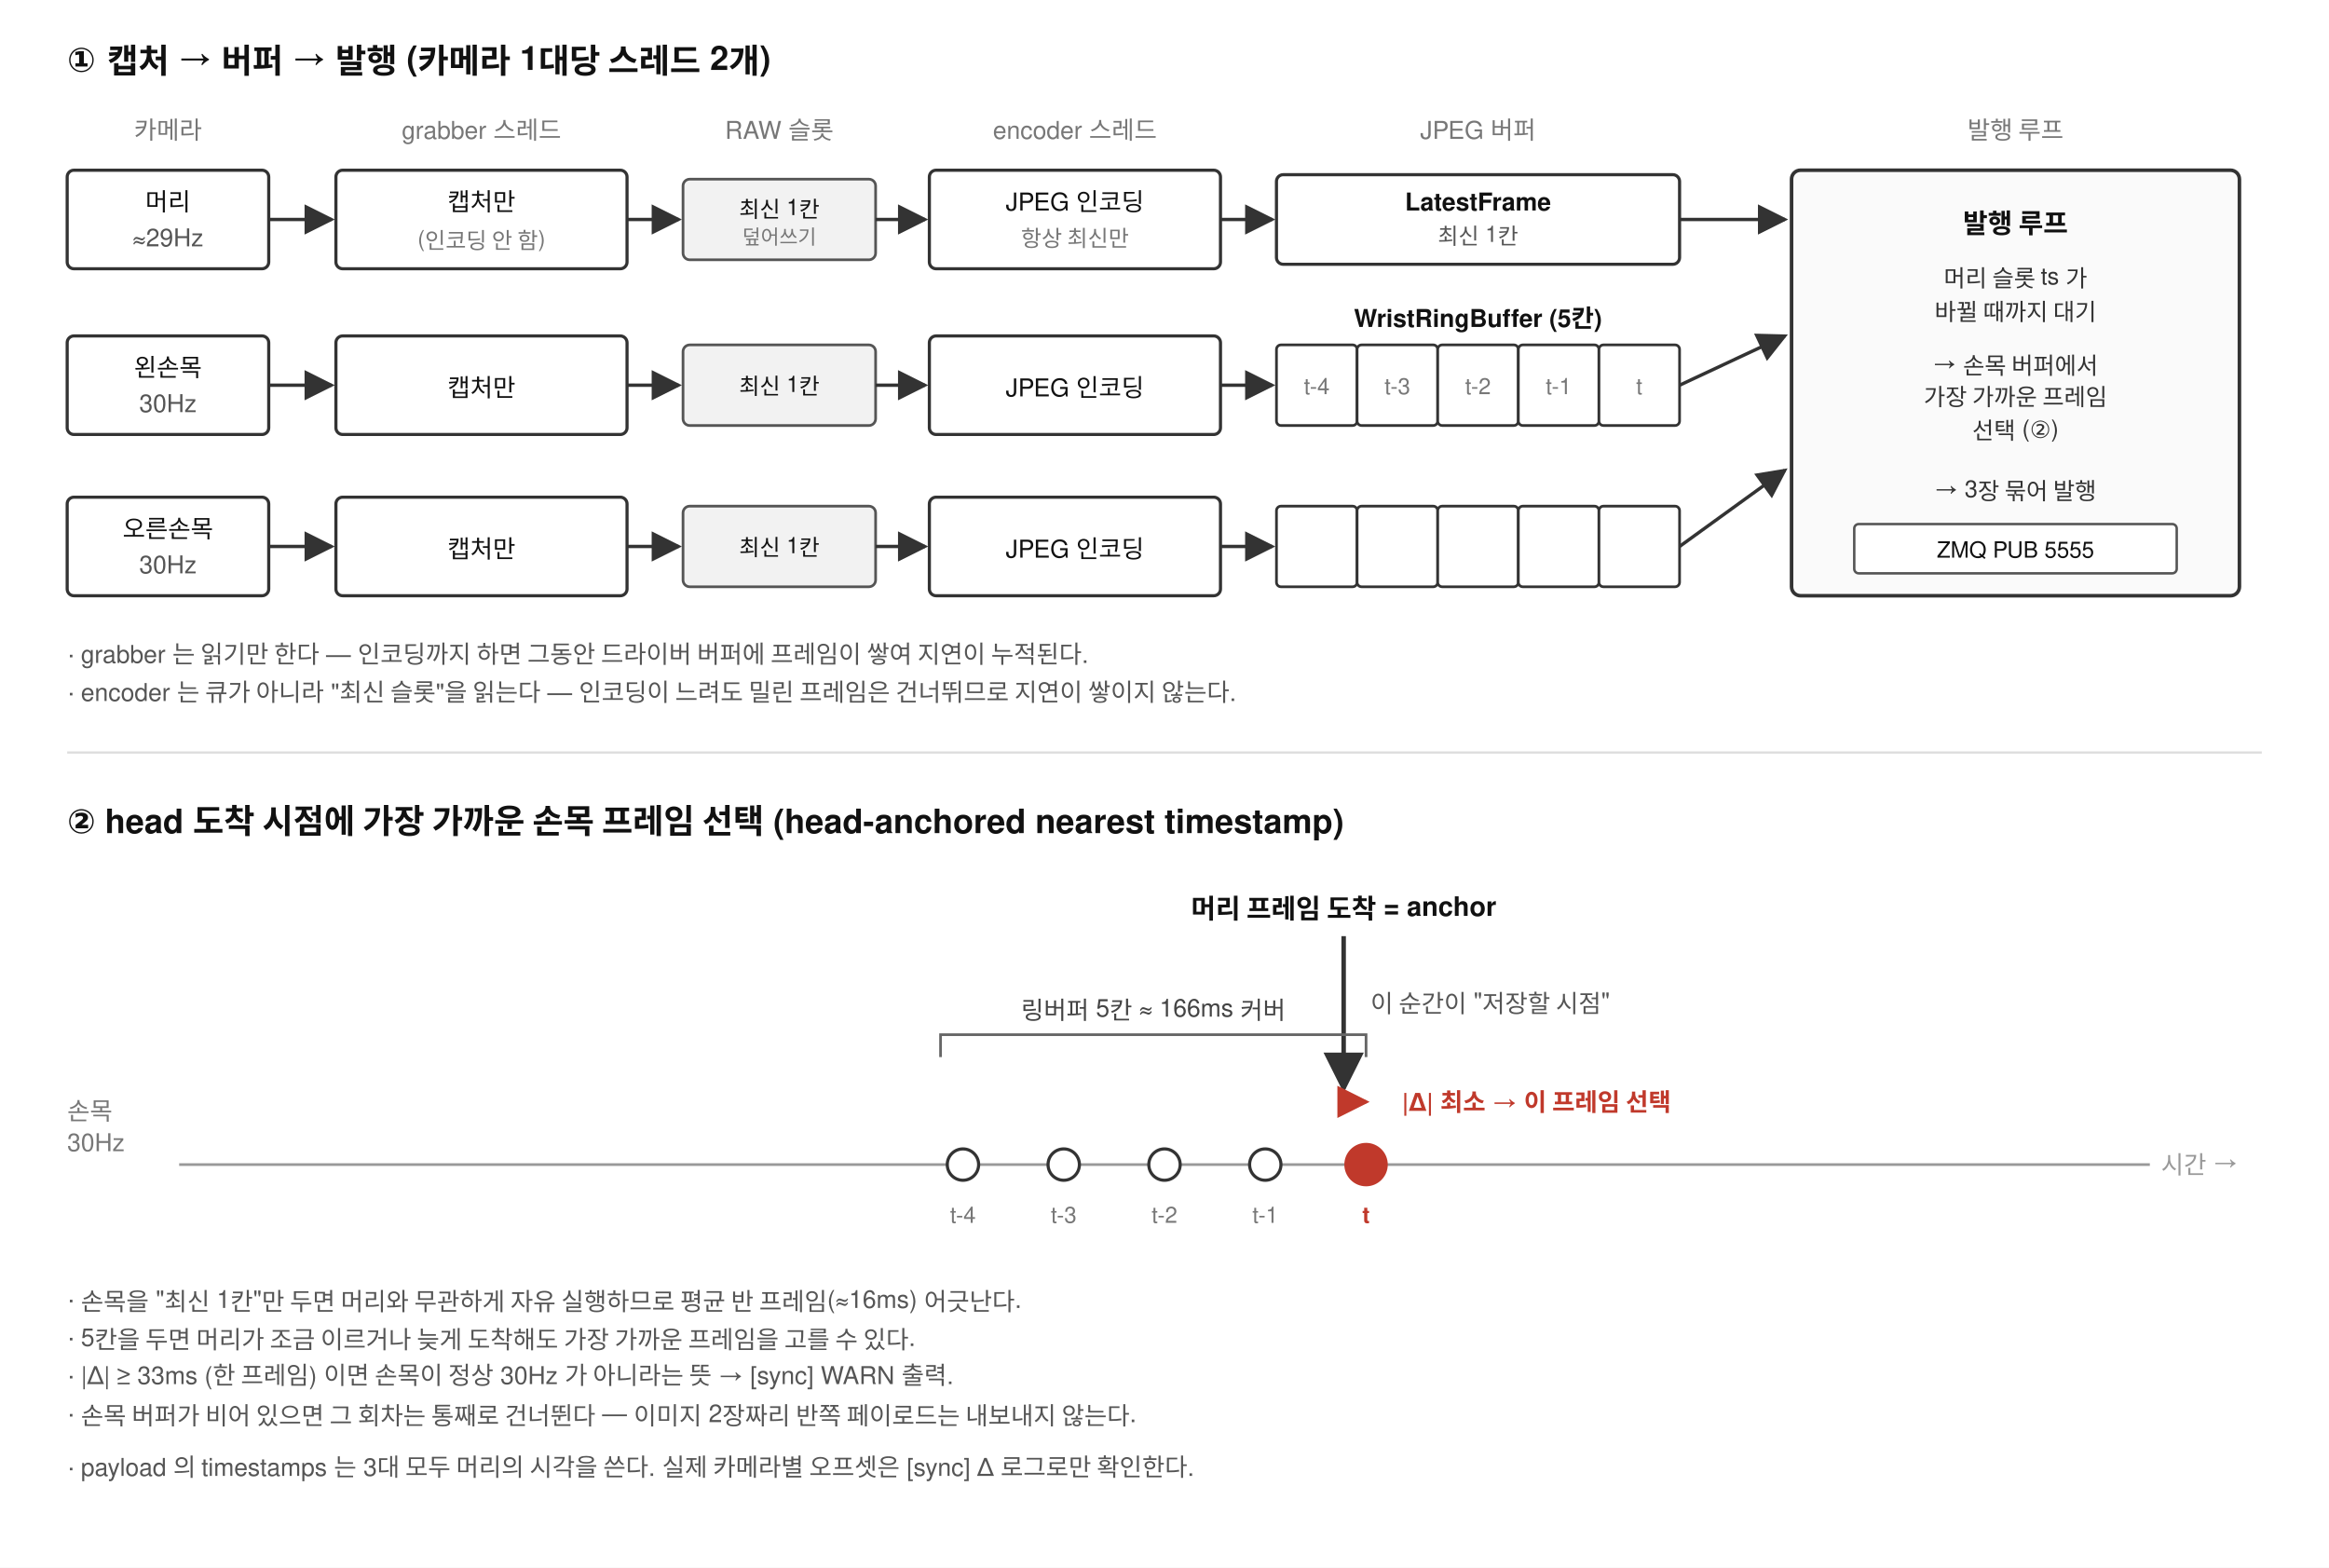
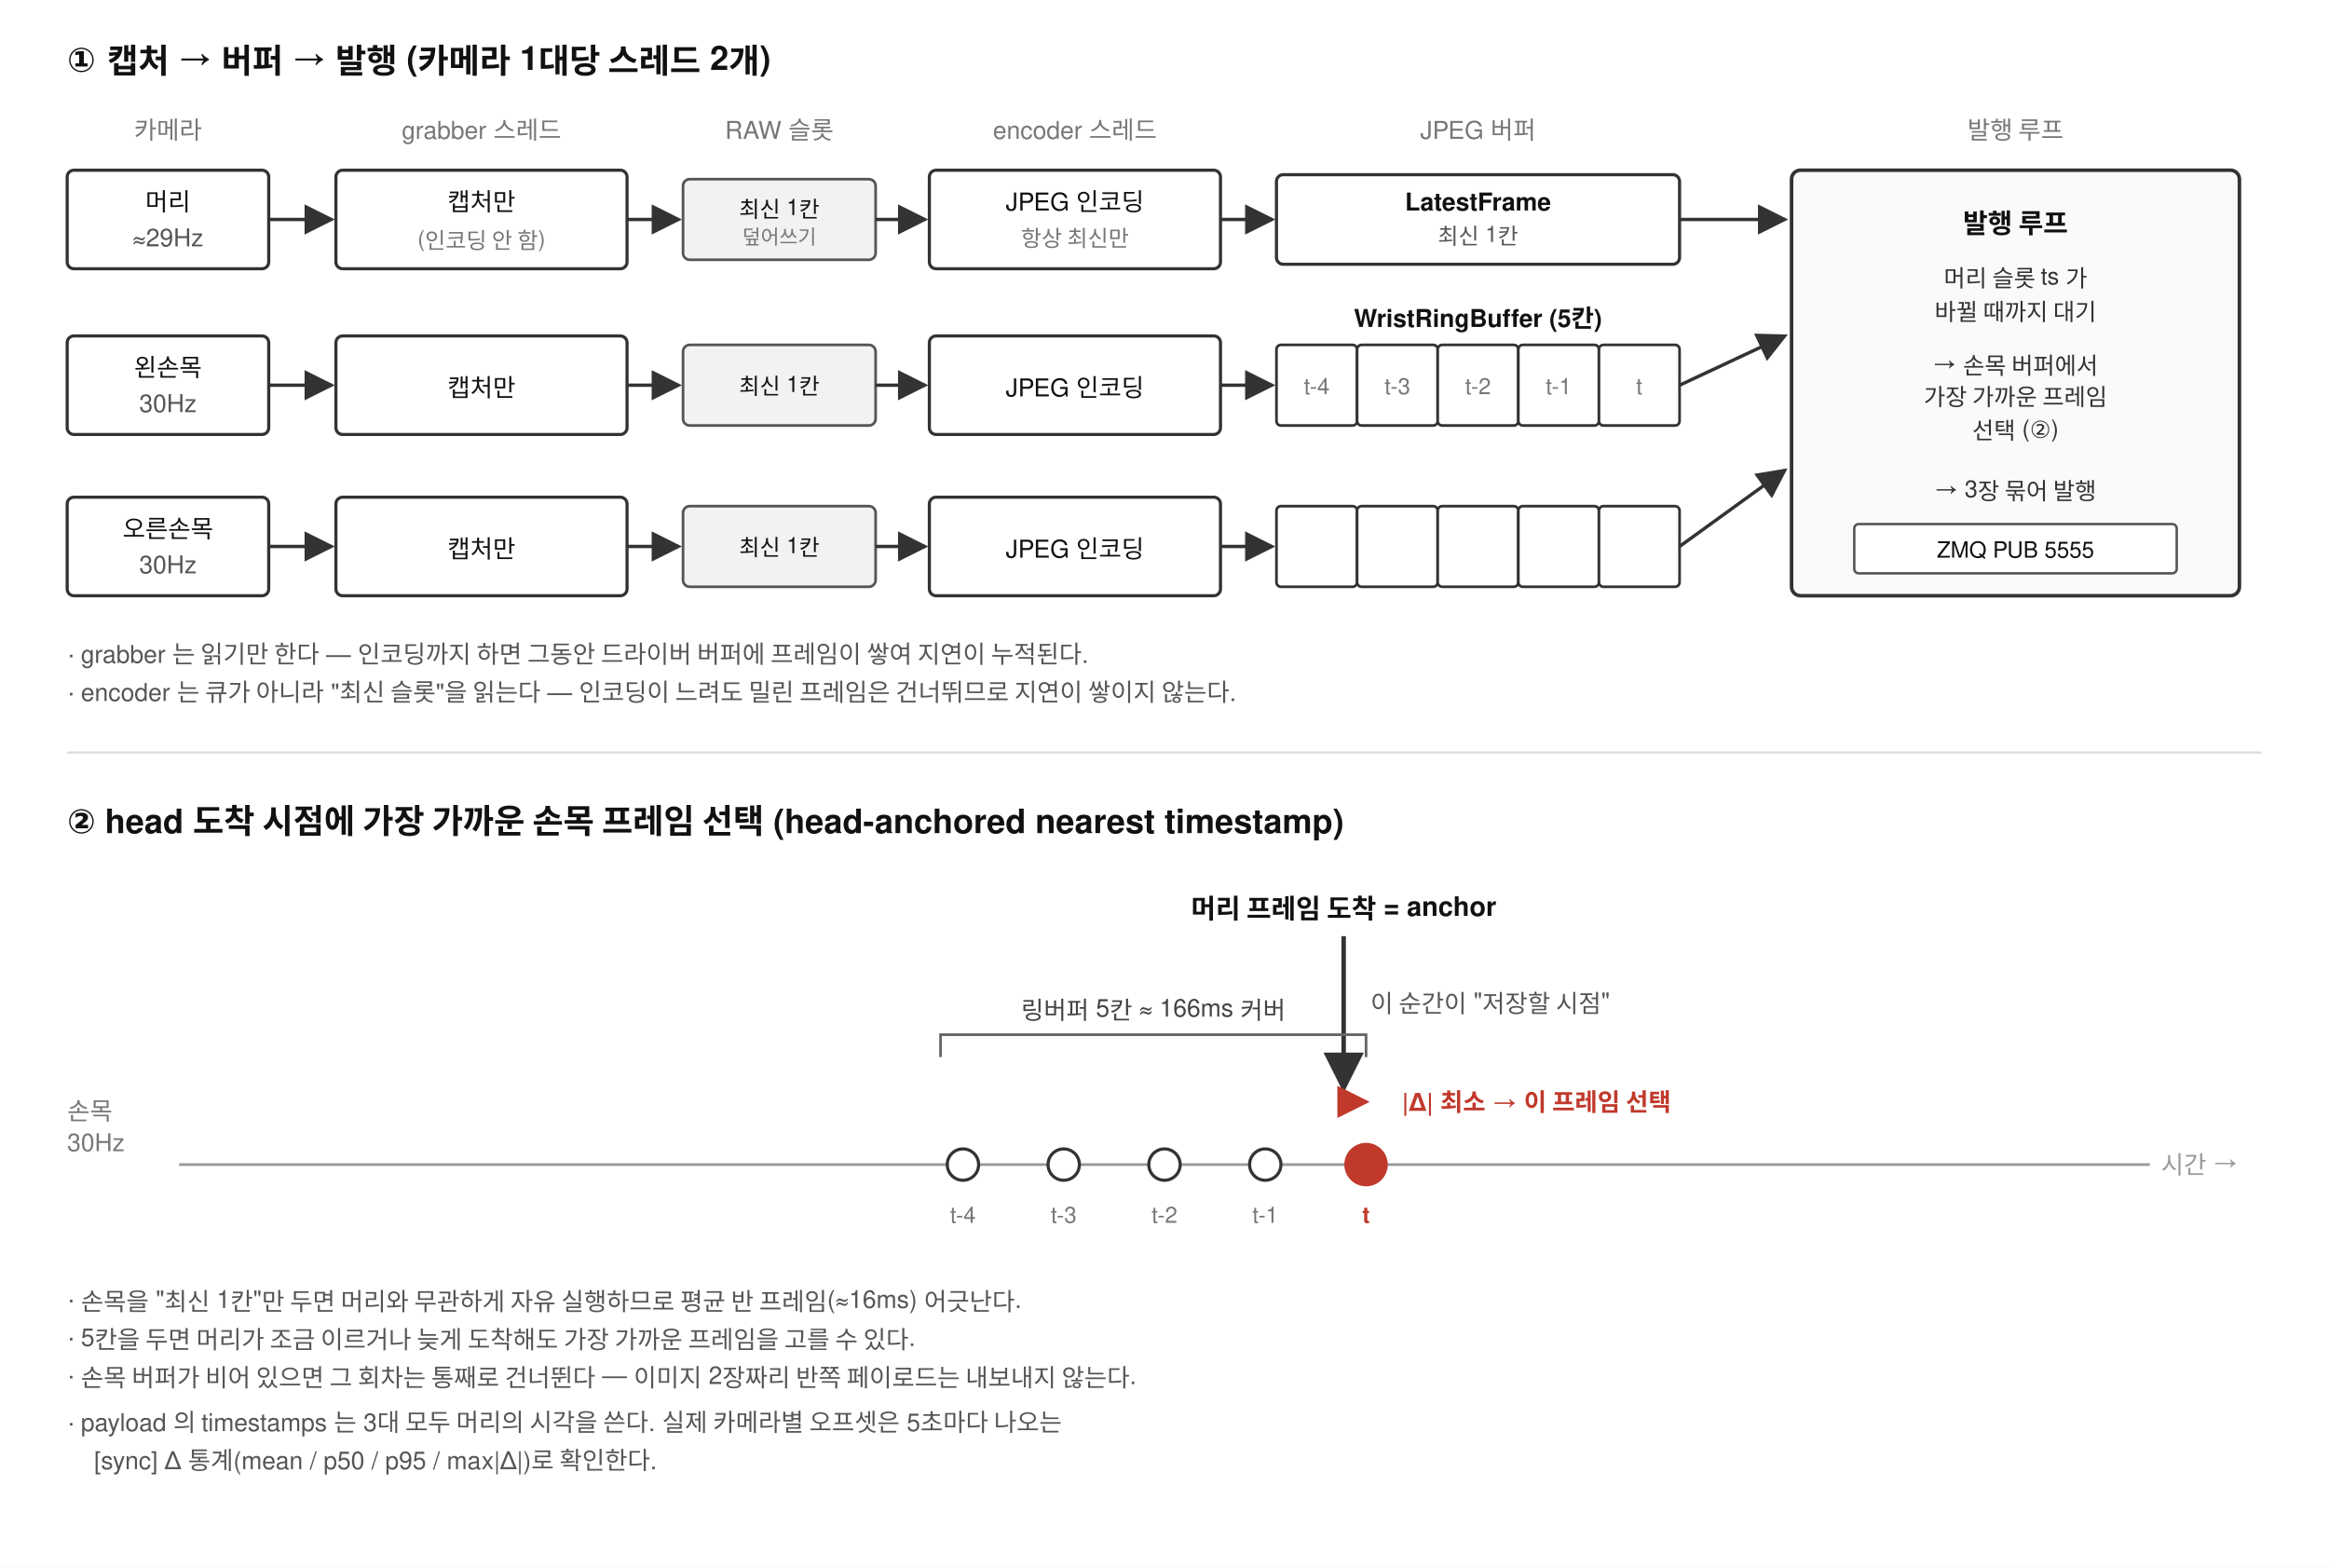
<svg xmlns="http://www.w3.org/2000/svg" width="1040" height="700" viewBox="0 0 1040 700" font-family="Helvetica, Arial, sans-serif">
  <defs>
    <marker id="a2" markerWidth="9" markerHeight="9" refX="8" refY="4.5" orient="auto">
      <path d="M0,0 L9,4.5 L0,9 z" fill="#333" />
    </marker>
    <marker id="a2r" markerWidth="9" markerHeight="9" refX="8" refY="4.5" orient="auto">
      <path d="M0,0 L9,4.5 L0,9 z" fill="#c0392b" />
    </marker>
  </defs>
  <rect x="0" y="0" width="1040" height="700" fill="#ffffff" />
  <text x="30" y="32" font-size="15" font-weight="bold" fill="#111">① 캡처 → 버퍼 → 발행  (카메라 1대당 스레드 2개)</text>
  <text x="75" y="62" text-anchor="middle" font-size="11" fill="#777">카메라</text>
  <text x="215" y="62" text-anchor="middle" font-size="11" fill="#777">grabber 스레드</text>
  <text x="348" y="62" text-anchor="middle" font-size="11" fill="#777">RAW 슬롯</text>
  <text x="480" y="62" text-anchor="middle" font-size="11" fill="#777">encoder 스레드</text>
  <text x="660" y="62" text-anchor="middle" font-size="11" fill="#777">JPEG 버퍼</text>
  <text x="900" y="62" text-anchor="middle" font-size="11" fill="#777">발행 루프</text>
  <rect x="30" y="76" width="90" height="44" fill="#fff" stroke="#333" stroke-width="1.4" rx="3" />
  <text x="75" y="94" text-anchor="middle" font-size="11" fill="#111">머리</text>
  <text x="75" y="110" text-anchor="middle" font-size="11" fill="#555">≈29Hz</text>
  <line x1="120" y1="98" x2="148" y2="98" stroke="#333" stroke-width="1.5" marker-end="url(#a2)" />
  <rect x="150" y="76" width="130" height="44" fill="#fff" stroke="#333" stroke-width="1.4" rx="3" />
  <text x="215" y="94" text-anchor="middle" font-size="11" fill="#111">캡처만</text>
  <text x="215" y="110" text-anchor="middle" font-size="10" fill="#777">(인코딩 안 함)</text>
  <line x1="280" y1="98" x2="303" y2="98" stroke="#333" stroke-width="1.5" marker-end="url(#a2)" />
  <rect x="305" y="80" width="86" height="36" fill="#f2f2f2" stroke="#555" stroke-width="1.2" rx="3" />
  <text x="348" y="97" text-anchor="middle" font-size="10" fill="#111">최신 1칸</text>
  <text x="348" y="109" text-anchor="middle" font-size="9" fill="#777">덮어쓰기</text>
  <line x1="391" y1="98" x2="413" y2="98" stroke="#333" stroke-width="1.5" marker-end="url(#a2)" />
  <rect x="415" y="76" width="130" height="44" fill="#fff" stroke="#333" stroke-width="1.4" rx="3" />
  <text x="480" y="94" text-anchor="middle" font-size="11" fill="#111">JPEG 인코딩</text>
  <text x="480" y="110" text-anchor="middle" font-size="10" fill="#777">항상 최신만</text>
  <line x1="545" y1="98" x2="568" y2="98" stroke="#333" stroke-width="1.5" marker-end="url(#a2)" />
  <rect x="570" y="78" width="180" height="40" fill="#fff" stroke="#333" stroke-width="1.4" rx="3" />
  <text x="660" y="94" text-anchor="middle" font-size="11" font-weight="bold" fill="#111">LatestFrame</text>
  <text x="660" y="109" text-anchor="middle" font-size="10" fill="#555">최신 1칸</text>
  <rect x="30" y="150" width="90" height="44" fill="#fff" stroke="#333" stroke-width="1.4" rx="3" />
  <text x="75" y="168" text-anchor="middle" font-size="11" fill="#111">왼손목</text>
  <text x="75" y="184" text-anchor="middle" font-size="11" fill="#555">30Hz</text>
  <line x1="120" y1="172" x2="148" y2="172" stroke="#333" stroke-width="1.5" marker-end="url(#a2)" />
  <rect x="150" y="150" width="130" height="44" fill="#fff" stroke="#333" stroke-width="1.4" rx="3" />
  <text x="215" y="177" text-anchor="middle" font-size="11" fill="#111">캡처만</text>
  <line x1="280" y1="172" x2="303" y2="172" stroke="#333" stroke-width="1.5" marker-end="url(#a2)" />
  <rect x="305" y="154" width="86" height="36" fill="#f2f2f2" stroke="#555" stroke-width="1.2" rx="3" />
  <text x="348" y="176" text-anchor="middle" font-size="10" fill="#111">최신 1칸</text>
  <line x1="391" y1="172" x2="413" y2="172" stroke="#333" stroke-width="1.5" marker-end="url(#a2)" />
  <rect x="415" y="150" width="130" height="44" fill="#fff" stroke="#333" stroke-width="1.4" rx="3" />
  <text x="480" y="177" text-anchor="middle" font-size="11" fill="#111">JPEG 인코딩</text>
  <line x1="545" y1="172" x2="568" y2="172" stroke="#333" stroke-width="1.5" marker-end="url(#a2)" />
  <text x="660" y="146" text-anchor="middle" font-size="11" font-weight="bold" fill="#111">WristRingBuffer (5칸)</text>
  <g stroke="#333" stroke-width="1.2" fill="#fff">
    <rect x="570" y="154" width="36" height="36" rx="2" />
    <rect x="606" y="154" width="36" height="36" rx="2" />
    <rect x="642" y="154" width="36" height="36" rx="2" />
    <rect x="678" y="154" width="36" height="36" rx="2" />
    <rect x="714" y="154" width="36" height="36" rx="2" />
  </g>
  <text x="588" y="176" text-anchor="middle" font-size="10" fill="#777">t-4</text>
  <text x="624" y="176" text-anchor="middle" font-size="10" fill="#777">t-3</text>
  <text x="660" y="176" text-anchor="middle" font-size="10" fill="#777">t-2</text>
  <text x="696" y="176" text-anchor="middle" font-size="10" fill="#777">t-1</text>
  <text x="732" y="176" text-anchor="middle" font-size="10" fill="#777">t</text>
  <rect x="30" y="222" width="90" height="44" fill="#fff" stroke="#333" stroke-width="1.4" rx="3" />
  <text x="75" y="240" text-anchor="middle" font-size="11" fill="#111">오른손목</text>
  <text x="75" y="256" text-anchor="middle" font-size="11" fill="#555">30Hz</text>
  <line x1="120" y1="244" x2="148" y2="244" stroke="#333" stroke-width="1.5" marker-end="url(#a2)" />
  <rect x="150" y="222" width="130" height="44" fill="#fff" stroke="#333" stroke-width="1.4" rx="3" />
  <text x="215" y="249" text-anchor="middle" font-size="11" fill="#111">캡처만</text>
  <line x1="280" y1="244" x2="303" y2="244" stroke="#333" stroke-width="1.5" marker-end="url(#a2)" />
  <rect x="305" y="226" width="86" height="36" fill="#f2f2f2" stroke="#555" stroke-width="1.2" rx="3" />
  <text x="348" y="248" text-anchor="middle" font-size="10" fill="#111">최신 1칸</text>
  <line x1="391" y1="244" x2="413" y2="244" stroke="#333" stroke-width="1.5" marker-end="url(#a2)" />
  <rect x="415" y="222" width="130" height="44" fill="#fff" stroke="#333" stroke-width="1.4" rx="3" />
  <text x="480" y="249" text-anchor="middle" font-size="11" fill="#111">JPEG 인코딩</text>
  <line x1="545" y1="244" x2="568" y2="244" stroke="#333" stroke-width="1.5" marker-end="url(#a2)" />
  <g stroke="#333" stroke-width="1.2" fill="#fff">
    <rect x="570" y="226" width="36" height="36" rx="2" />
    <rect x="606" y="226" width="36" height="36" rx="2" />
    <rect x="642" y="226" width="36" height="36" rx="2" />
    <rect x="678" y="226" width="36" height="36" rx="2" />
    <rect x="714" y="226" width="36" height="36" rx="2" />
  </g>
  <rect x="800" y="76" width="200" height="190" fill="#fafafa" stroke="#333" stroke-width="1.6" rx="4" />
  <text x="900" y="104" text-anchor="middle" font-size="12" font-weight="bold" fill="#111">발행 루프</text>
  <text x="900" y="128" text-anchor="middle" font-size="10.5" fill="#333">머리 슬롯 ts 가</text>
  <text x="900" y="143" text-anchor="middle" font-size="10.5" fill="#333">바뀔 때까지 대기</text>
  <text x="900" y="166" text-anchor="middle" font-size="10.5" fill="#333">→ 손목 버퍼에서</text>
  <text x="900" y="181" text-anchor="middle" font-size="10.5" fill="#333">가장 가까운 프레임</text>
  <text x="900" y="196" text-anchor="middle" font-size="10.5" fill="#333">선택 (②)</text>
  <text x="900" y="222" text-anchor="middle" font-size="10.5" fill="#333">→ 3장 묶어 발행</text>
  <rect x="828" y="234" width="144" height="22" fill="#fff" stroke="#555" stroke-width="1.1" rx="2" />
  <text x="900" y="249" text-anchor="middle" font-size="10" fill="#111">ZMQ PUB 5555</text>
  <line x1="750" y1="98" x2="797" y2="98" stroke="#333" stroke-width="1.5" marker-end="url(#a2)" />
  <line x1="750" y1="172" x2="797" y2="150" stroke="#333" stroke-width="1.5" marker-end="url(#a2)" />
  <line x1="750" y1="244" x2="797" y2="210" stroke="#333" stroke-width="1.5" marker-end="url(#a2)" />
  <text x="30" y="296" font-size="11" fill="#555">· grabber 는 읽기만 한다 — 인코딩까지 하면 그동안 드라이버 버퍼에 프레임이 쌓여 지연이 누적된다.</text>
  <text x="30" y="313" font-size="11" fill="#555">· encoder 는 큐가 아니라 "최신 슬롯"을 읽는다 — 인코딩이 느려도 밀린 프레임은 건너뛰므로 지연이 쌓이지 않는다.</text>
  <line x1="30" y1="336" x2="1010" y2="336" stroke="#ddd" stroke-width="1" />
  <text x="30" y="372" font-size="15" font-weight="bold" fill="#111">② head 도착 시점에 가장 가까운 손목 프레임 선택 (head-anchored nearest timestamp)</text>
  <text x="600" y="410" text-anchor="middle" font-size="12" font-weight="bold" fill="#111">머리 프레임 도착 = anchor</text>
  <line x1="600" y1="418" x2="600" y2="486" stroke="#333" stroke-width="2" marker-end="url(#a2)" />
  <text x="612" y="452" font-size="11" fill="#555">이 순간이 "저장할 시점"</text>
  <text x="30" y="500" font-size="11" fill="#777">손목</text>
  <text x="30" y="514" font-size="11" fill="#777">30Hz</text>
  <line x1="80" y1="520" x2="960" y2="520" stroke="#999" stroke-width="1.2" />
  <text x="965" y="524" font-size="11" fill="#999">시간 →</text>
  <path d="M420,472 L420,462 L610,462 L610,472" fill="none" stroke="#666" stroke-width="1.2" />
  <text x="515" y="455" text-anchor="middle" font-size="11" fill="#444">링버퍼 5칸 ≈ 166ms 커버</text>
  <g>
    <circle cx="430" cy="520" r="7" fill="#fff" stroke="#333" stroke-width="1.4" />
    <circle cx="475" cy="520" r="7" fill="#fff" stroke="#333" stroke-width="1.4" />
    <circle cx="520" cy="520" r="7" fill="#fff" stroke="#333" stroke-width="1.4" />
    <circle cx="565" cy="520" r="7" fill="#fff" stroke="#333" stroke-width="1.4" />
    <circle cx="610" cy="520" r="9" fill="#c0392b" stroke="#c0392b" stroke-width="1.4" />
  </g>
  <text x="430" y="546" text-anchor="middle" font-size="10" fill="#777">t-4</text>
  <text x="475" y="546" text-anchor="middle" font-size="10" fill="#777">t-3</text>
  <text x="520" y="546" text-anchor="middle" font-size="10" fill="#777">t-2</text>
  <text x="565" y="546" text-anchor="middle" font-size="10" fill="#777">t-1</text>
  <text x="610" y="546" text-anchor="middle" font-size="10" font-weight="bold" fill="#c0392b">t</text>
  <line x1="600" y1="492" x2="610" y2="492" stroke="#c0392b" stroke-width="1.6" marker-end="url(#a2r)" />
  <text x="626" y="496" font-size="11" font-weight="bold" fill="#c0392b">|Δ| 최소 → 이 프레임 선택</text>
  <text x="30" y="584" font-size="11" fill="#555">· 손목을 "최신 1칸"만 두면 머리와 무관하게 자유 실행하므로 평균 반 프레임(≈16ms) 어긋난다.</text>
  <text x="30" y="601" font-size="11" fill="#555">· 5칸을 두면 머리가 조금 이르거나 늦게 도착해도 가장 가까운 프레임을 고를 수 있다.</text>
-   <text x="30" y="618" font-size="11" fill="#555">· |Δ| ≥ 33ms (한 프레임) 이면 손목이 정상 30Hz 가 아니라는 뜻 → [sync] WARN 출력.</text>
-   <text x="30" y="635" font-size="11" fill="#555">· 손목 버퍼가 비어 있으면 그 회차는 통째로 건너뛴다 — 이미지 2장짜리 반쪽 페이로드는 내보내지 않는다.</text>
-   <text x="30" y="659" font-size="11" fill="#555">· payload 의 timestamps 는 3대 모두 머리의 시각을 쓴다. 실제 카메라별 오프셋은 [sync] Δ 로그로만 확인한다.</text>
+   <text x="30" y="618" font-size="11" fill="#555">· 손목 버퍼가 비어 있으면 그 회차는 통째로 건너뛴다 — 이미지 2장짜리 반쪽 페이로드는 내보내지 않는다.</text>
+   <text x="30" y="639" font-size="11" fill="#555">· payload 의 timestamps 는 3대 모두 머리의 시각을 쓴다. 실제 카메라별 오프셋은 5초마다 나오는</text>
+   <text x="42" y="656" font-size="11" fill="#555">[sync] Δ 통계(mean / p50 / p95 / max|Δ|)로 확인한다.</text>
</svg>
